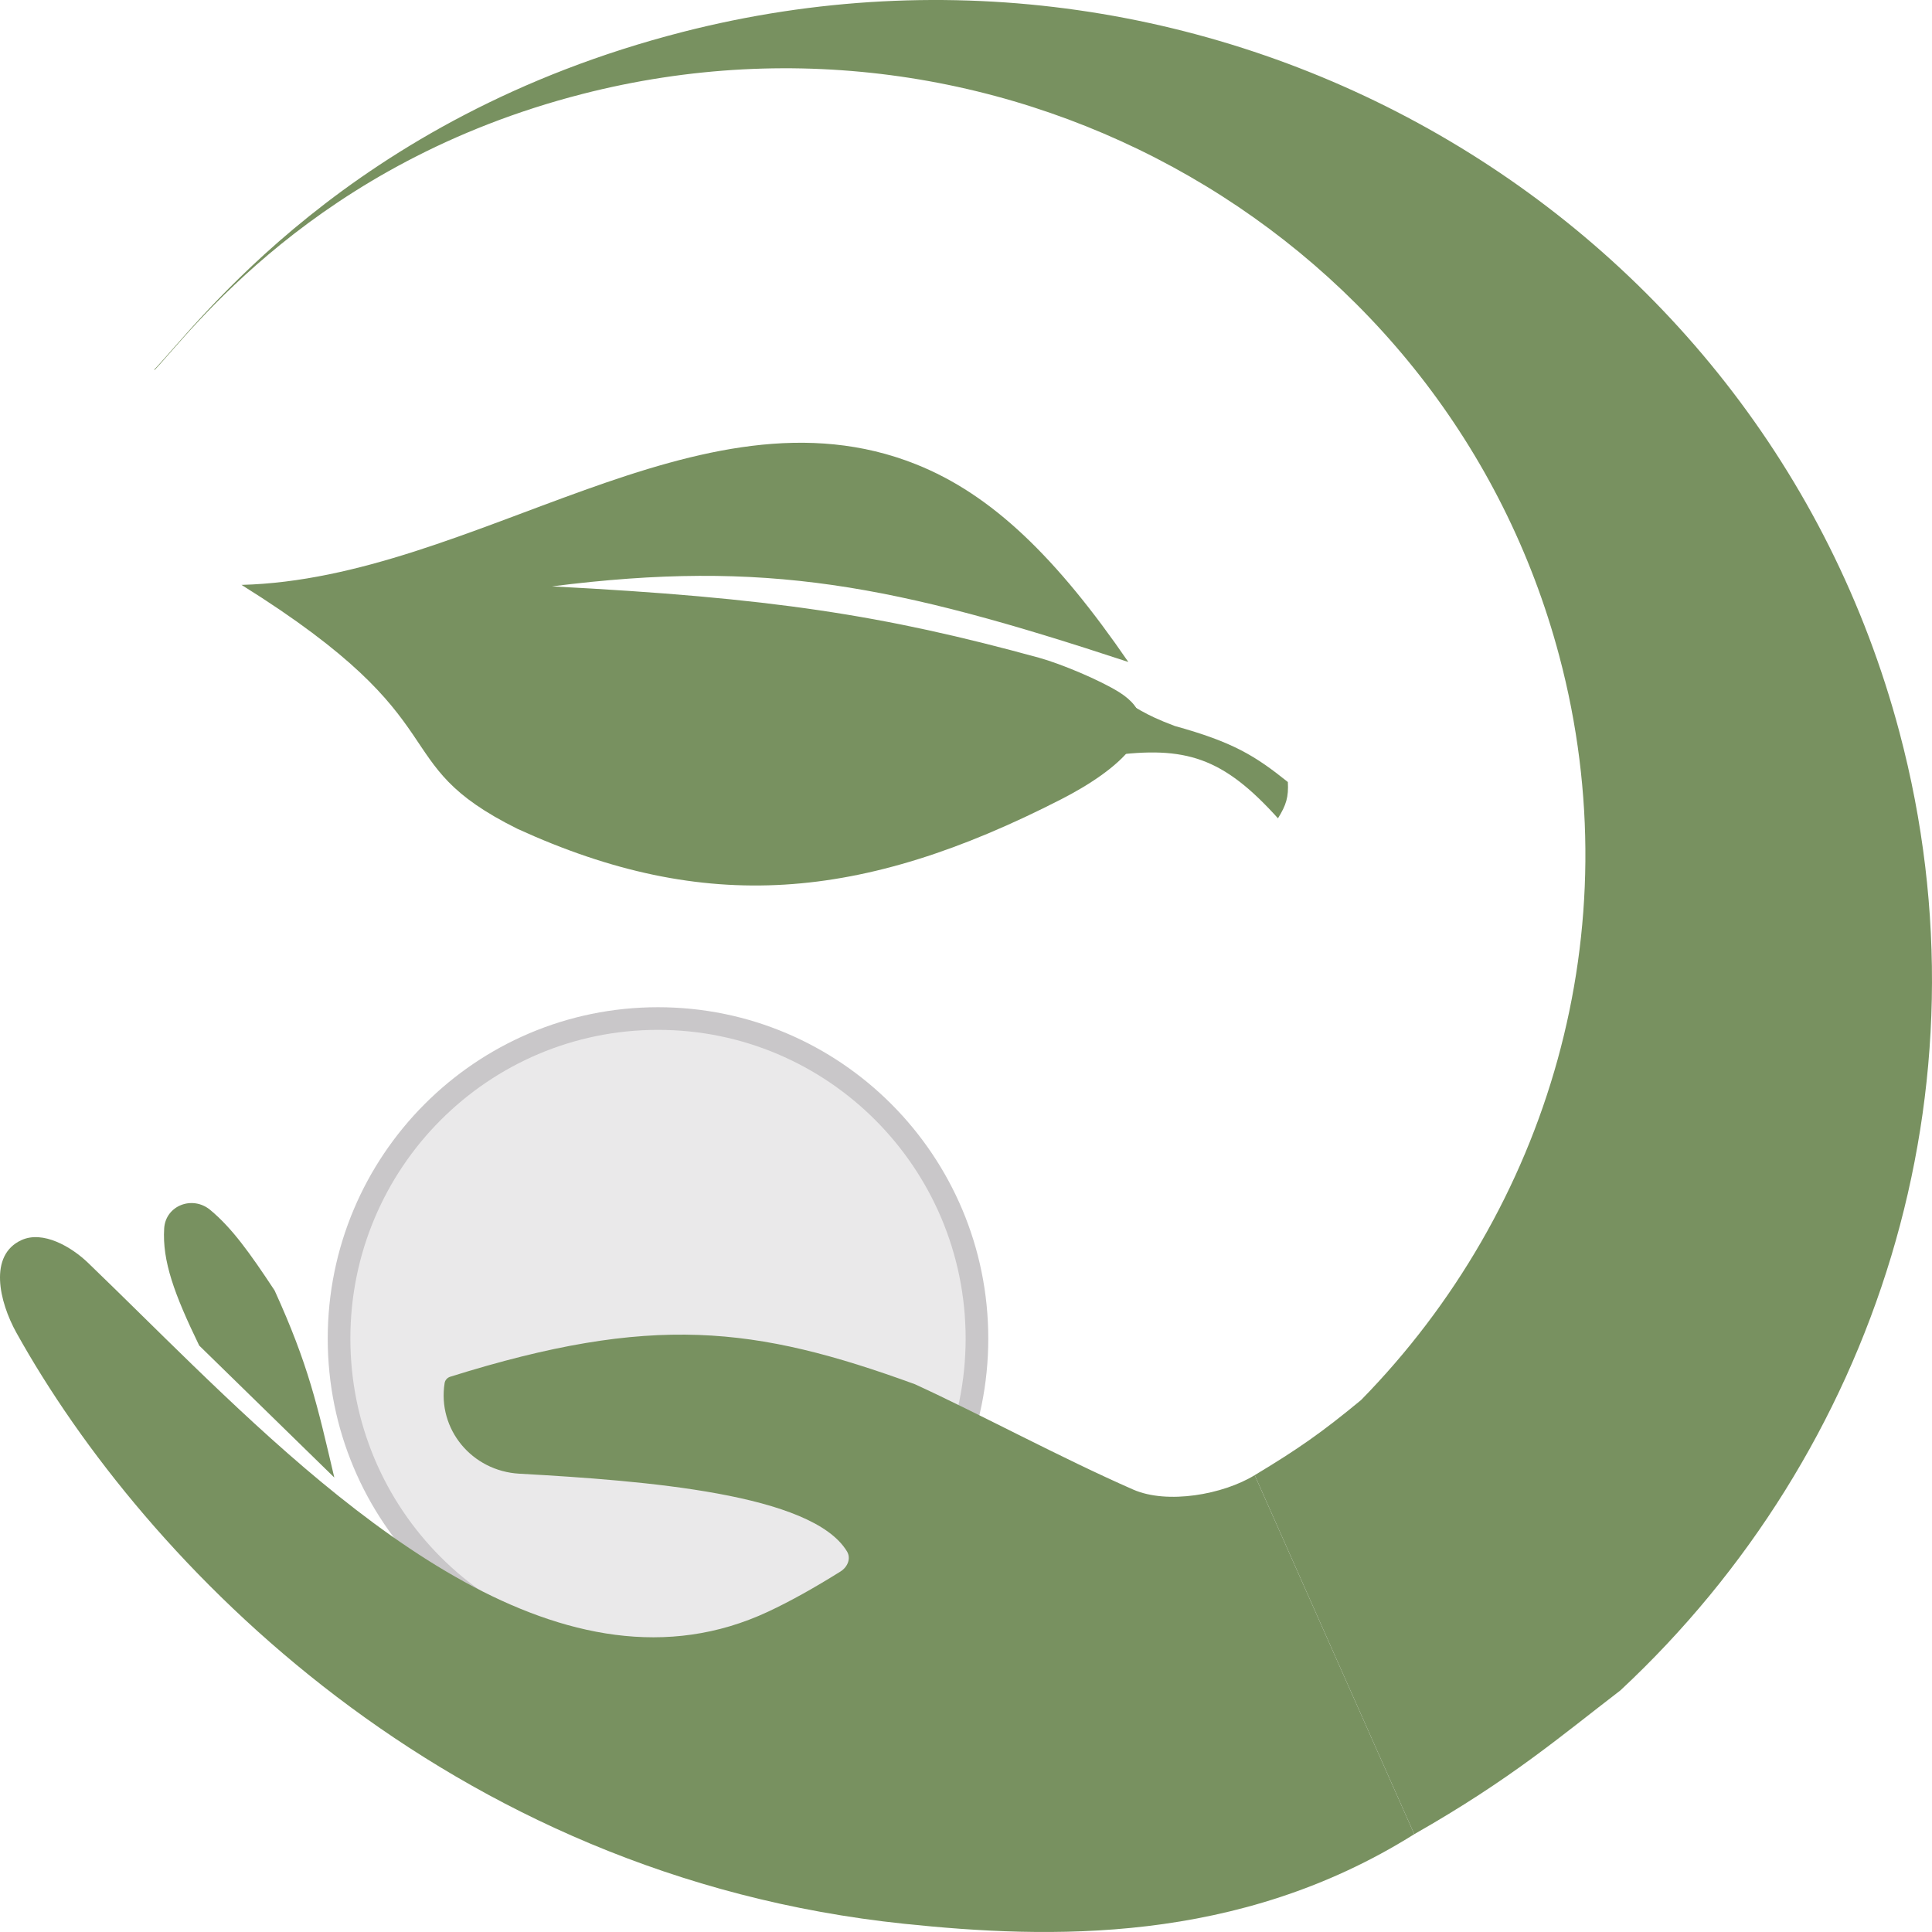
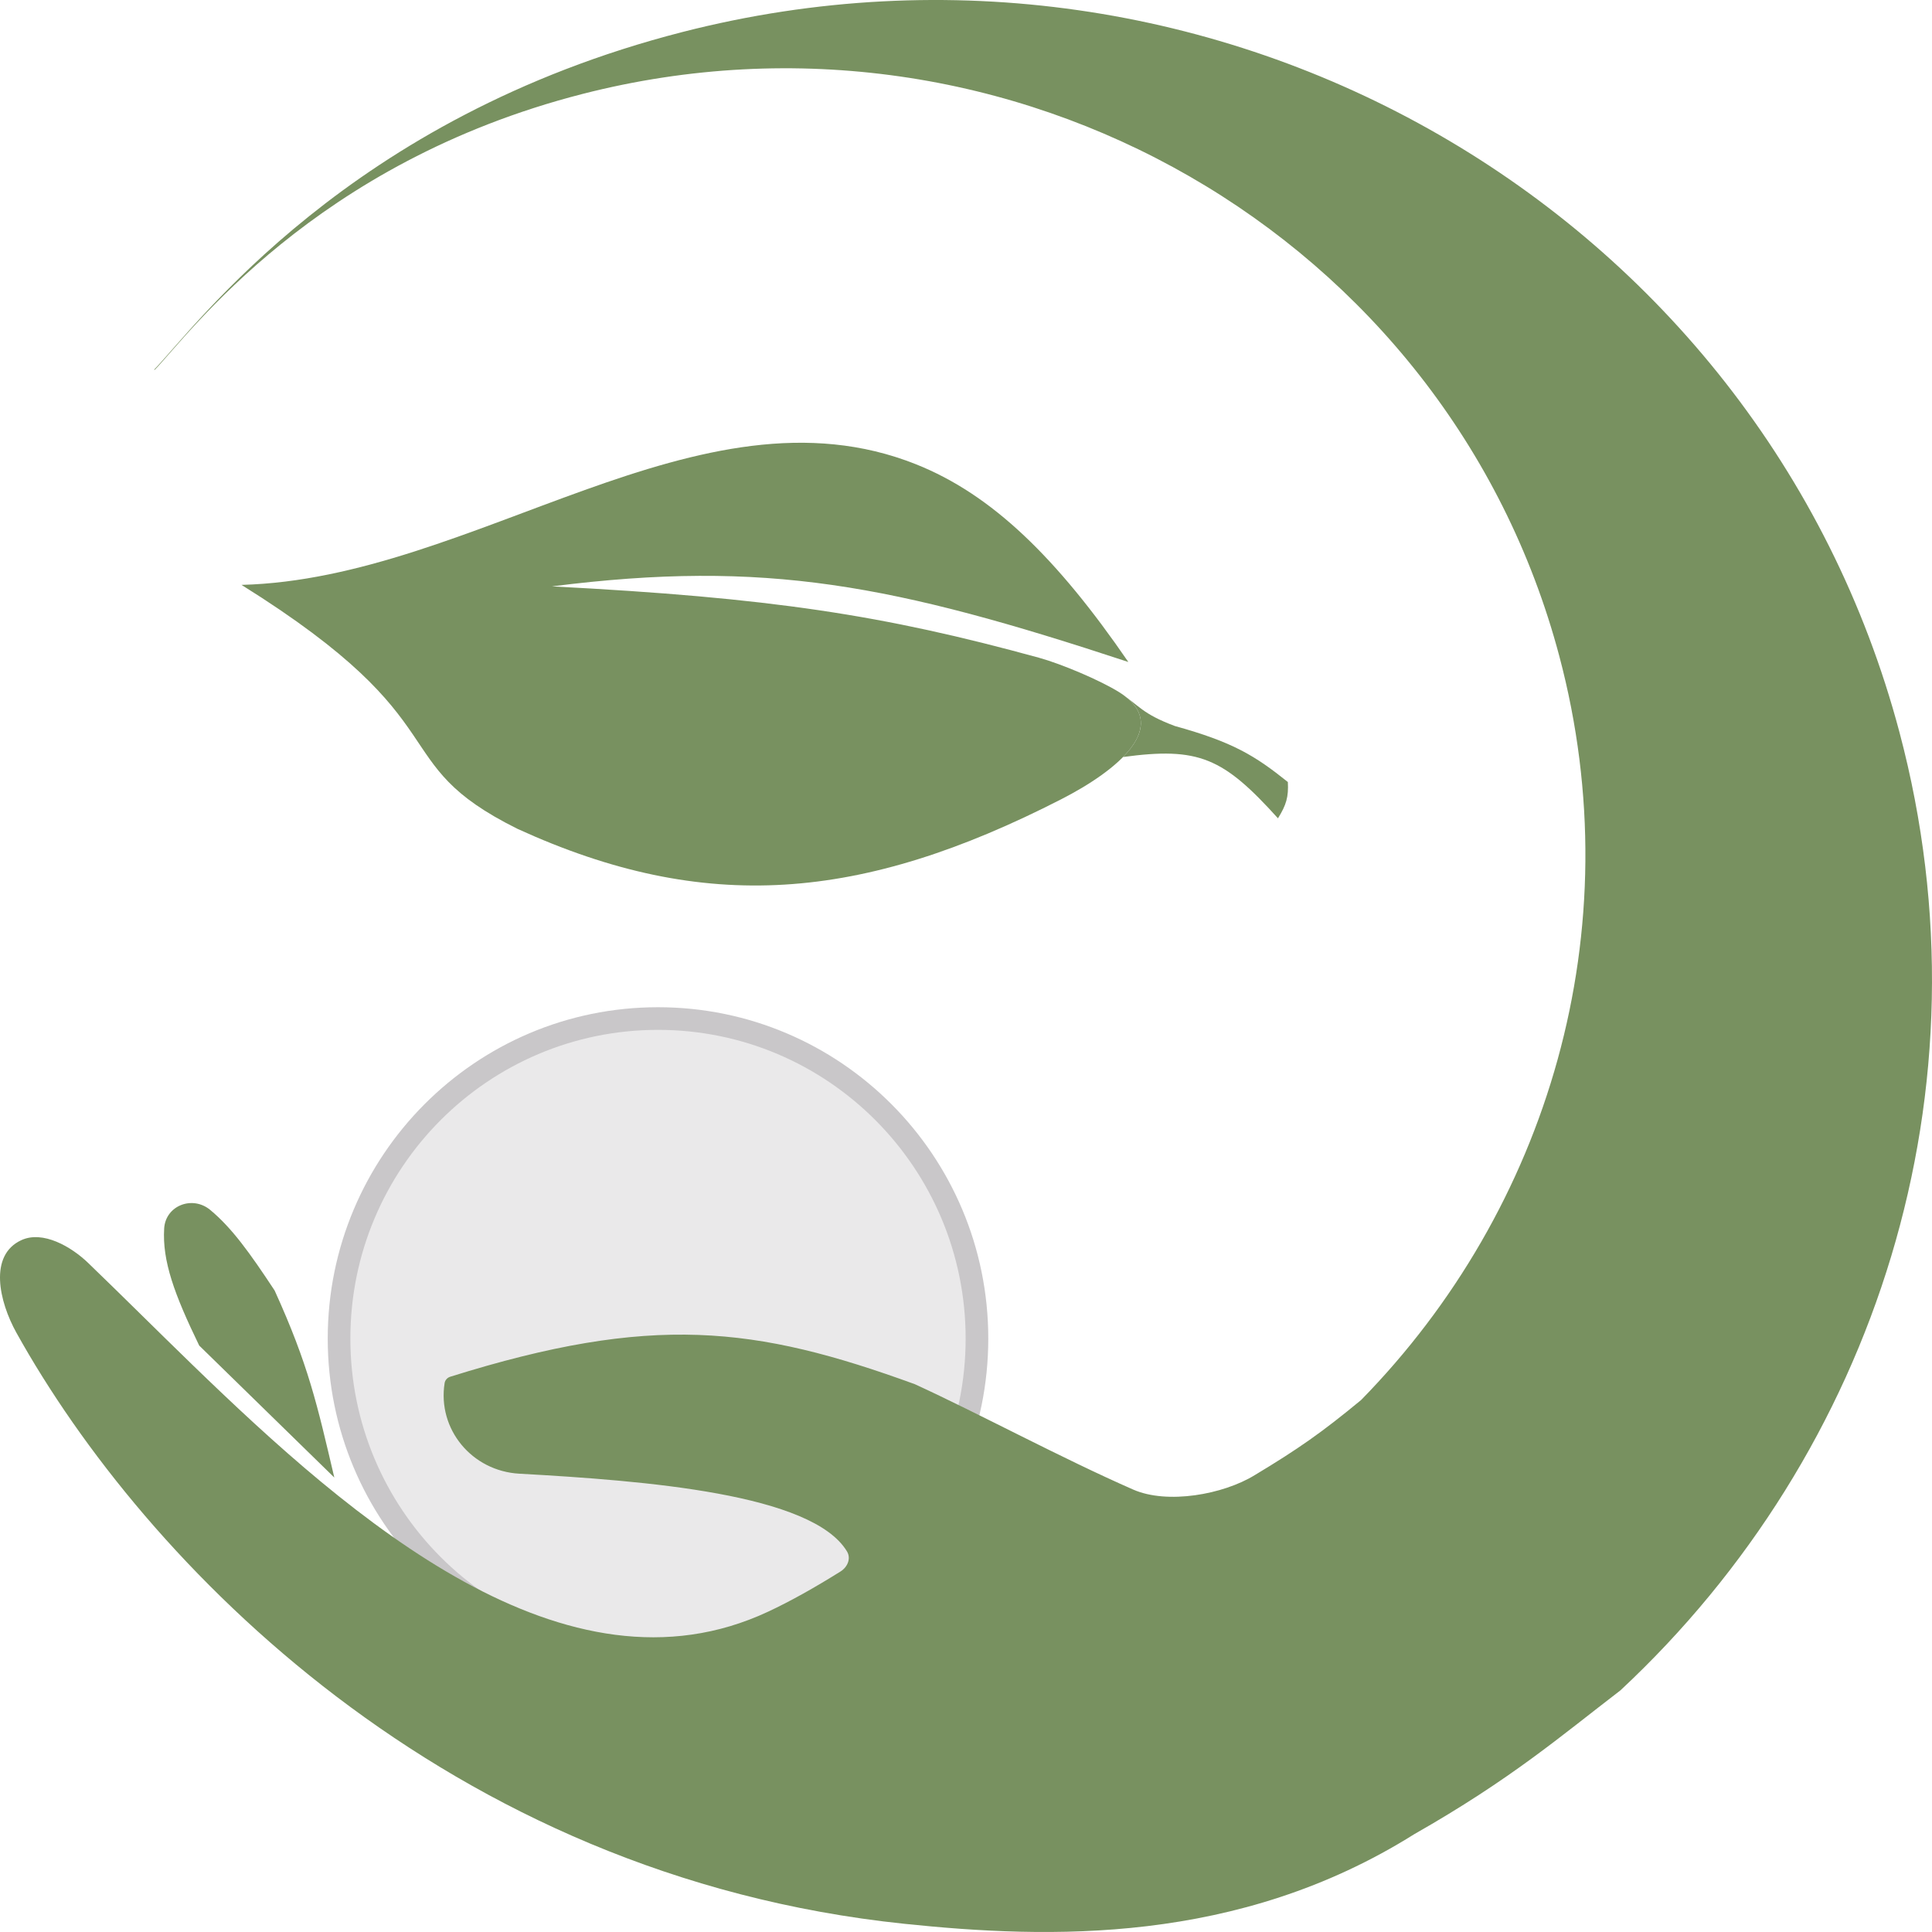
<svg xmlns="http://www.w3.org/2000/svg" width="128" height="128" viewBox="0 0 128 128" fill="none">
  <path d="M64.726 88.684C64.726 100.396 55.263 109.886 43.594 109.886C31.926 109.886 22.463 100.396 22.463 88.684C22.463 76.972 31.926 67.481 43.594 67.481C55.263 67.481 64.726 76.972 64.726 88.684Z" fill="#EAE9EA" stroke="#C9C7C9" stroke-width="1.5" />
-   <path d="M125.843 48.508C116.63 13.841 80.538 -6.928 45.23 2.117C23.067 7.795 13.061 21.532 10.207 24.498H10.257C12.548 22.117 20.806 10.781 38.596 6.223C66.939 -1.038 95.911 15.634 103.306 43.462C108.143 61.662 102.553 80.127 90.175 92.756C87.576 94.903 86.023 95.99 83.127 97.733L93.699 121.519C100.13 117.86 103.39 115.032 107.354 111.994C124.252 96.253 132.14 72.201 125.843 48.508Z" fill="#789160" />
-   <path d="M56.114 102.784C53.807 98.966 42.837 98.106 34.407 97.636C31.259 97.46 28.973 94.684 29.457 91.634C29.488 91.438 29.634 91.274 29.827 91.213C43.212 87.022 50.026 87.852 60.612 91.707C64.977 93.711 70.258 96.573 75.077 98.688C77.338 99.68 81.031 99.019 83.127 97.733L93.699 121.519C82.01 128.856 69.456 128.451 59.926 127.458C29.572 124.293 9.58 103.562 1.09 88.302C-0.065 86.225 -0.762 83.16 1.421 82.16C2.844 81.509 4.721 82.593 5.842 83.674C8.176 85.924 10.37 88.118 12.749 90.423C23.335 100.677 37.478 113.049 50.891 106.777C52.395 106.074 53.97 105.186 55.682 104.118C56.152 103.825 56.398 103.254 56.114 102.784Z" fill="#789160" />
  <path d="M22.149 97.891L13.198 89.147C11.548 85.745 10.744 83.543 10.877 81.386C10.97 79.871 12.751 79.18 13.932 80.164C15.37 81.361 16.549 83.004 18.195 85.5C20.43 90.408 21.024 93.094 22.149 97.891Z" fill="#789160" />
+   <path d="M45.23 2.117C80.538 -6.928 116.63 13.841 125.843 48.508C132.14 72.201 124.252 96.253 107.354 111.994C103.39 115.032 100.13 117.86 93.699 121.519C82.01 128.856 69.456 128.451 59.926 127.458C29.572 124.293 9.58 103.562 1.09 88.302C-0.065 86.225 -0.762 83.16 1.421 82.16C2.844 81.509 4.721 82.593 5.842 83.674C8.176 85.924 10.37 88.118 12.749 90.423C23.335 100.677 37.478 113.049 50.891 106.777C52.395 106.074 53.97 105.186 55.682 104.118C56.152 103.825 56.398 103.254 56.114 102.784C53.807 98.966 42.837 98.106 34.407 97.636C31.259 97.46 28.973 94.684 29.457 91.634C29.488 91.438 29.634 91.274 29.827 91.213C43.212 87.022 50.026 87.852 60.612 91.707C64.977 93.711 70.258 96.573 75.077 98.688C77.338 99.68 81.031 99.019 83.127 97.733C86.023 95.99 87.576 94.903 90.175 92.756C102.553 80.127 108.143 61.662 103.306 43.462C95.911 15.634 66.939 -1.038 38.596 6.223C20.806 10.781 12.548 22.117 10.257 24.498H10.207C13.061 21.532 23.067 7.795 45.23 2.117Z" fill="#789160" />
  <path d="M34.295 54.918C25.265 50.441 30.87 48.033 16 38.75C31.445 38.355 46.326 25.043 60.678 30.756C65.749 32.774 70.034 36.984 74.755 43.858C59.209 38.735 50.731 37.05 36.572 38.849C51.07 39.601 58.501 40.739 68.846 43.58C70.291 43.977 72.876 45.063 74.146 45.858C77.69 48.078 74.026 51.05 70.307 52.954C57.057 59.738 46.707 60.591 34.295 54.918Z" fill="#789160" />
-   <path d="M77.837 48.1C75.629 47.272 75.414 46.899 73.873 46.135L73.551 50.069C78.559 49.392 81.028 50.181 84.669 54.215C85.22 53.329 85.376 52.803 85.324 51.811C83.136 50.058 81.687 49.167 77.837 48.1Z" fill="#789160" />
+   <path d="M74.146 45.858C76.216 47.154 75.827 48.707 74.405 50.154C79.413 49.477 81.028 50.181 84.669 54.215C85.22 53.329 85.376 52.803 85.324 51.811C83.136 50.058 81.687 49.167 77.837 48.1C75.629 47.272 75.5 46.75 74.146 45.858Z" fill="#789160" />
</svg>
